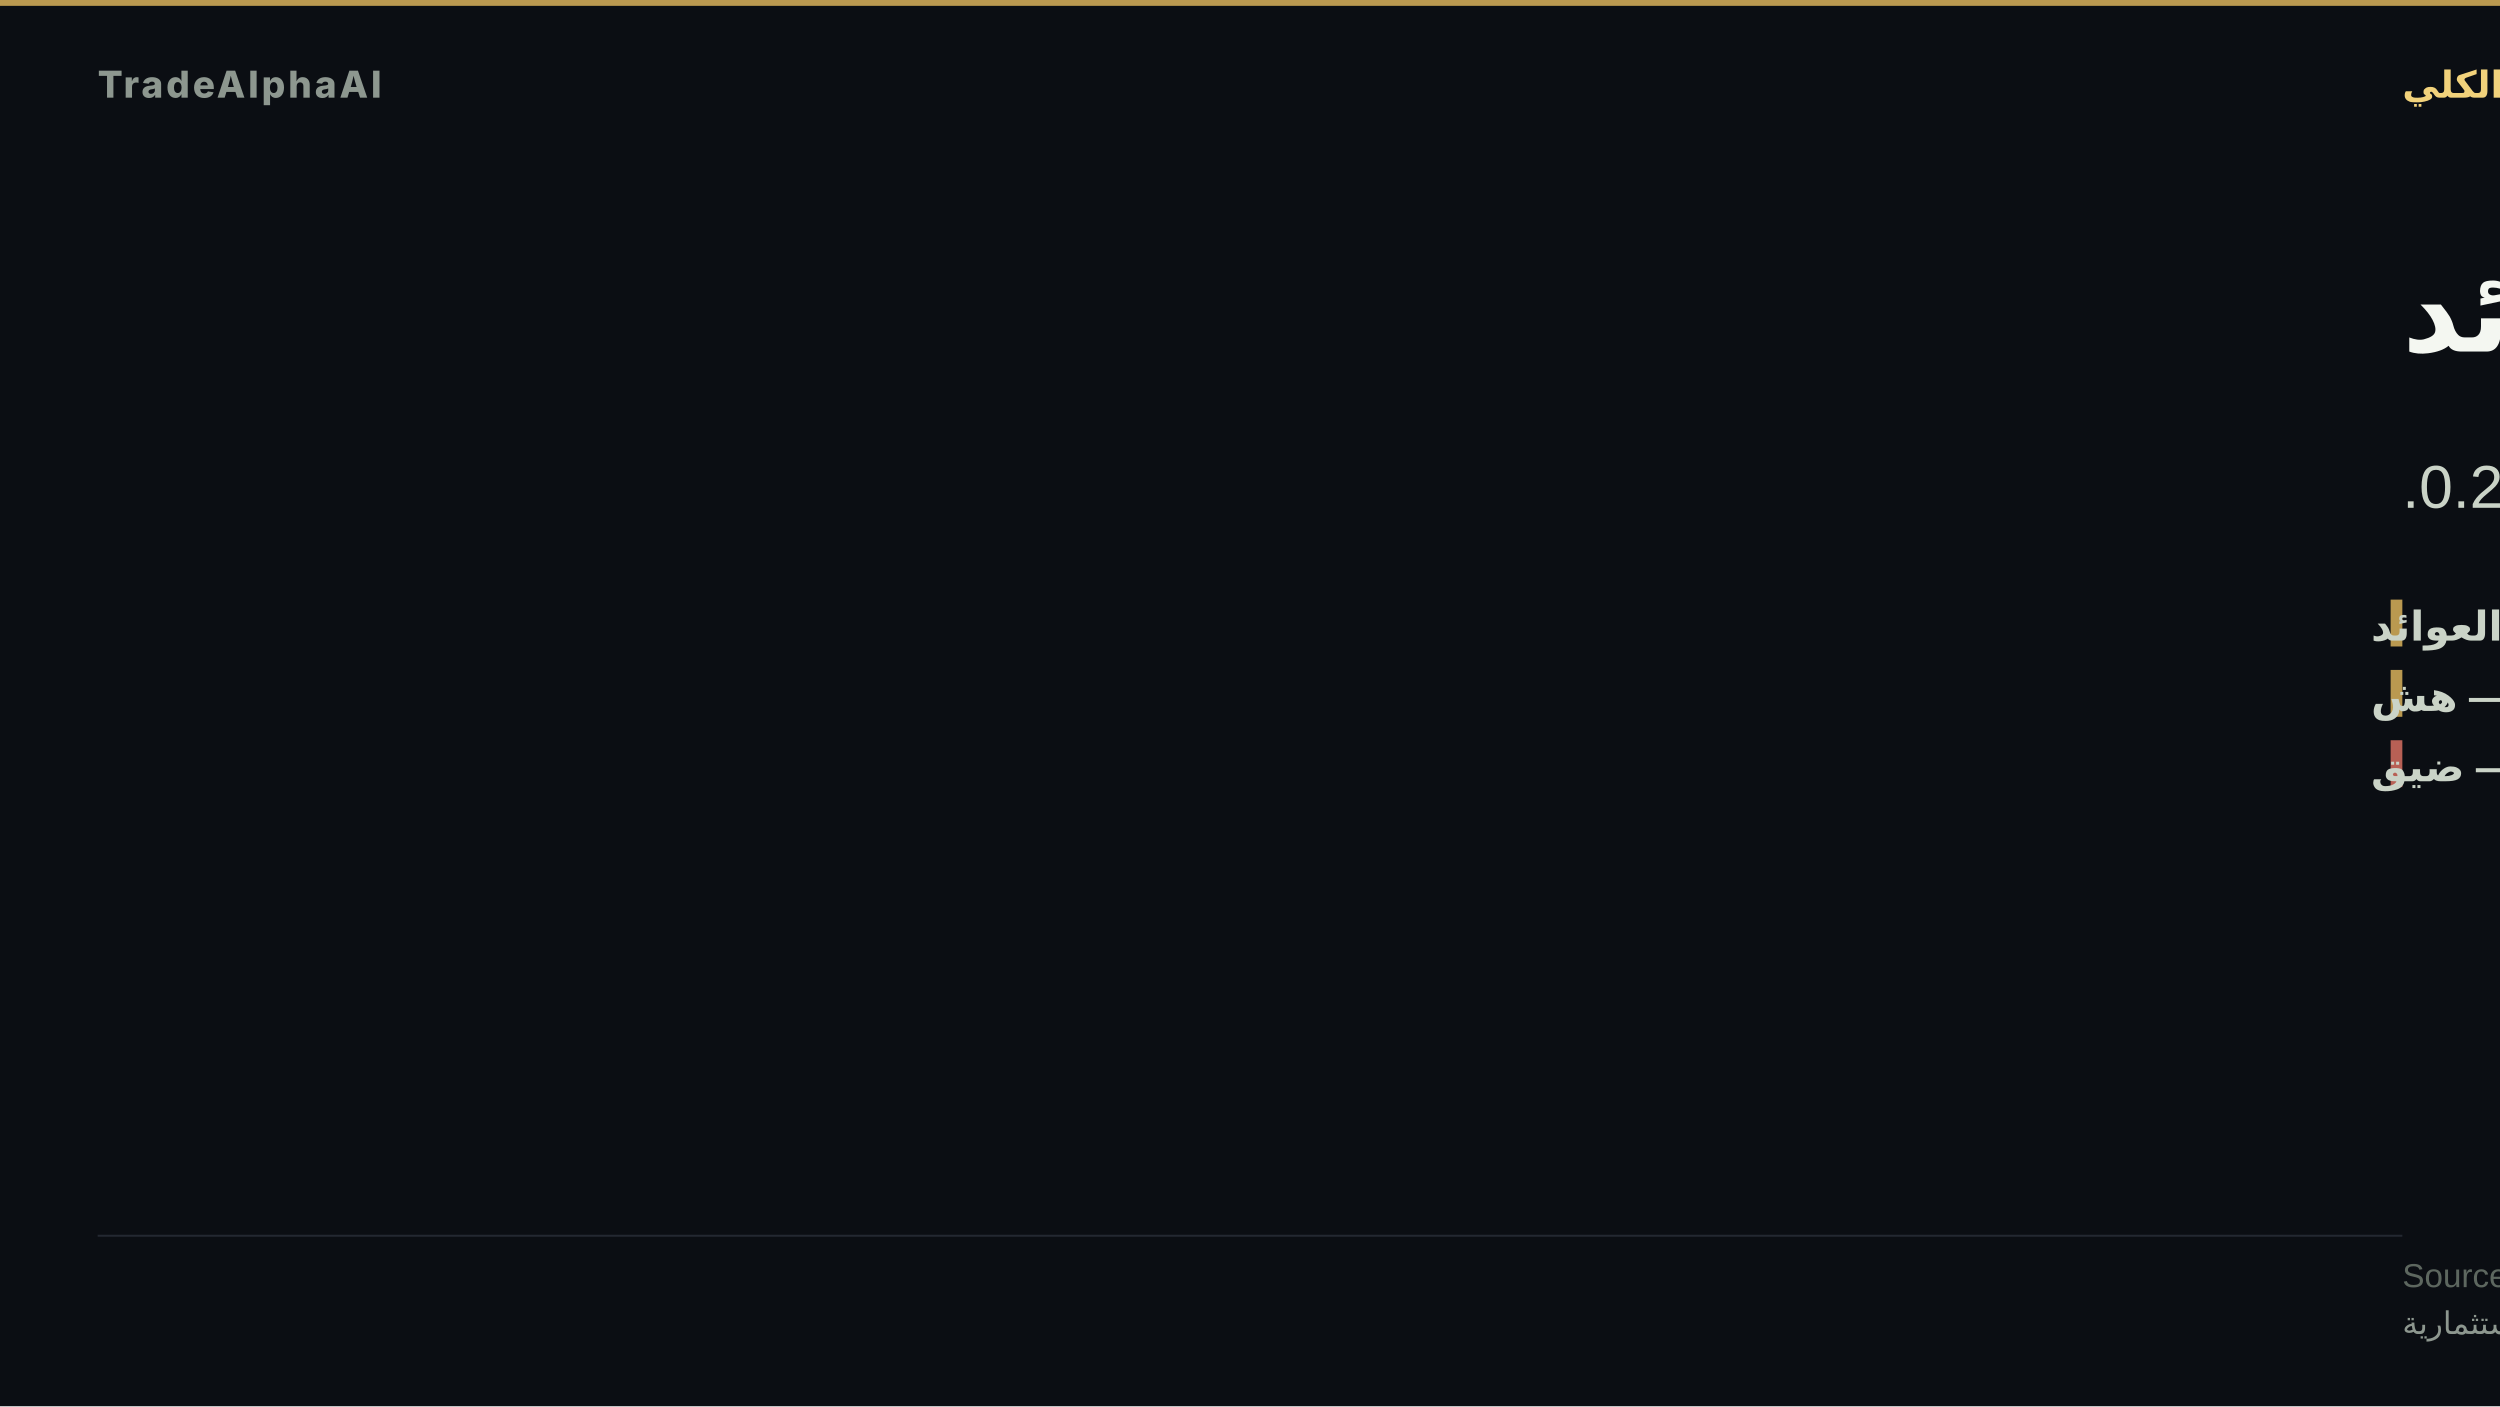
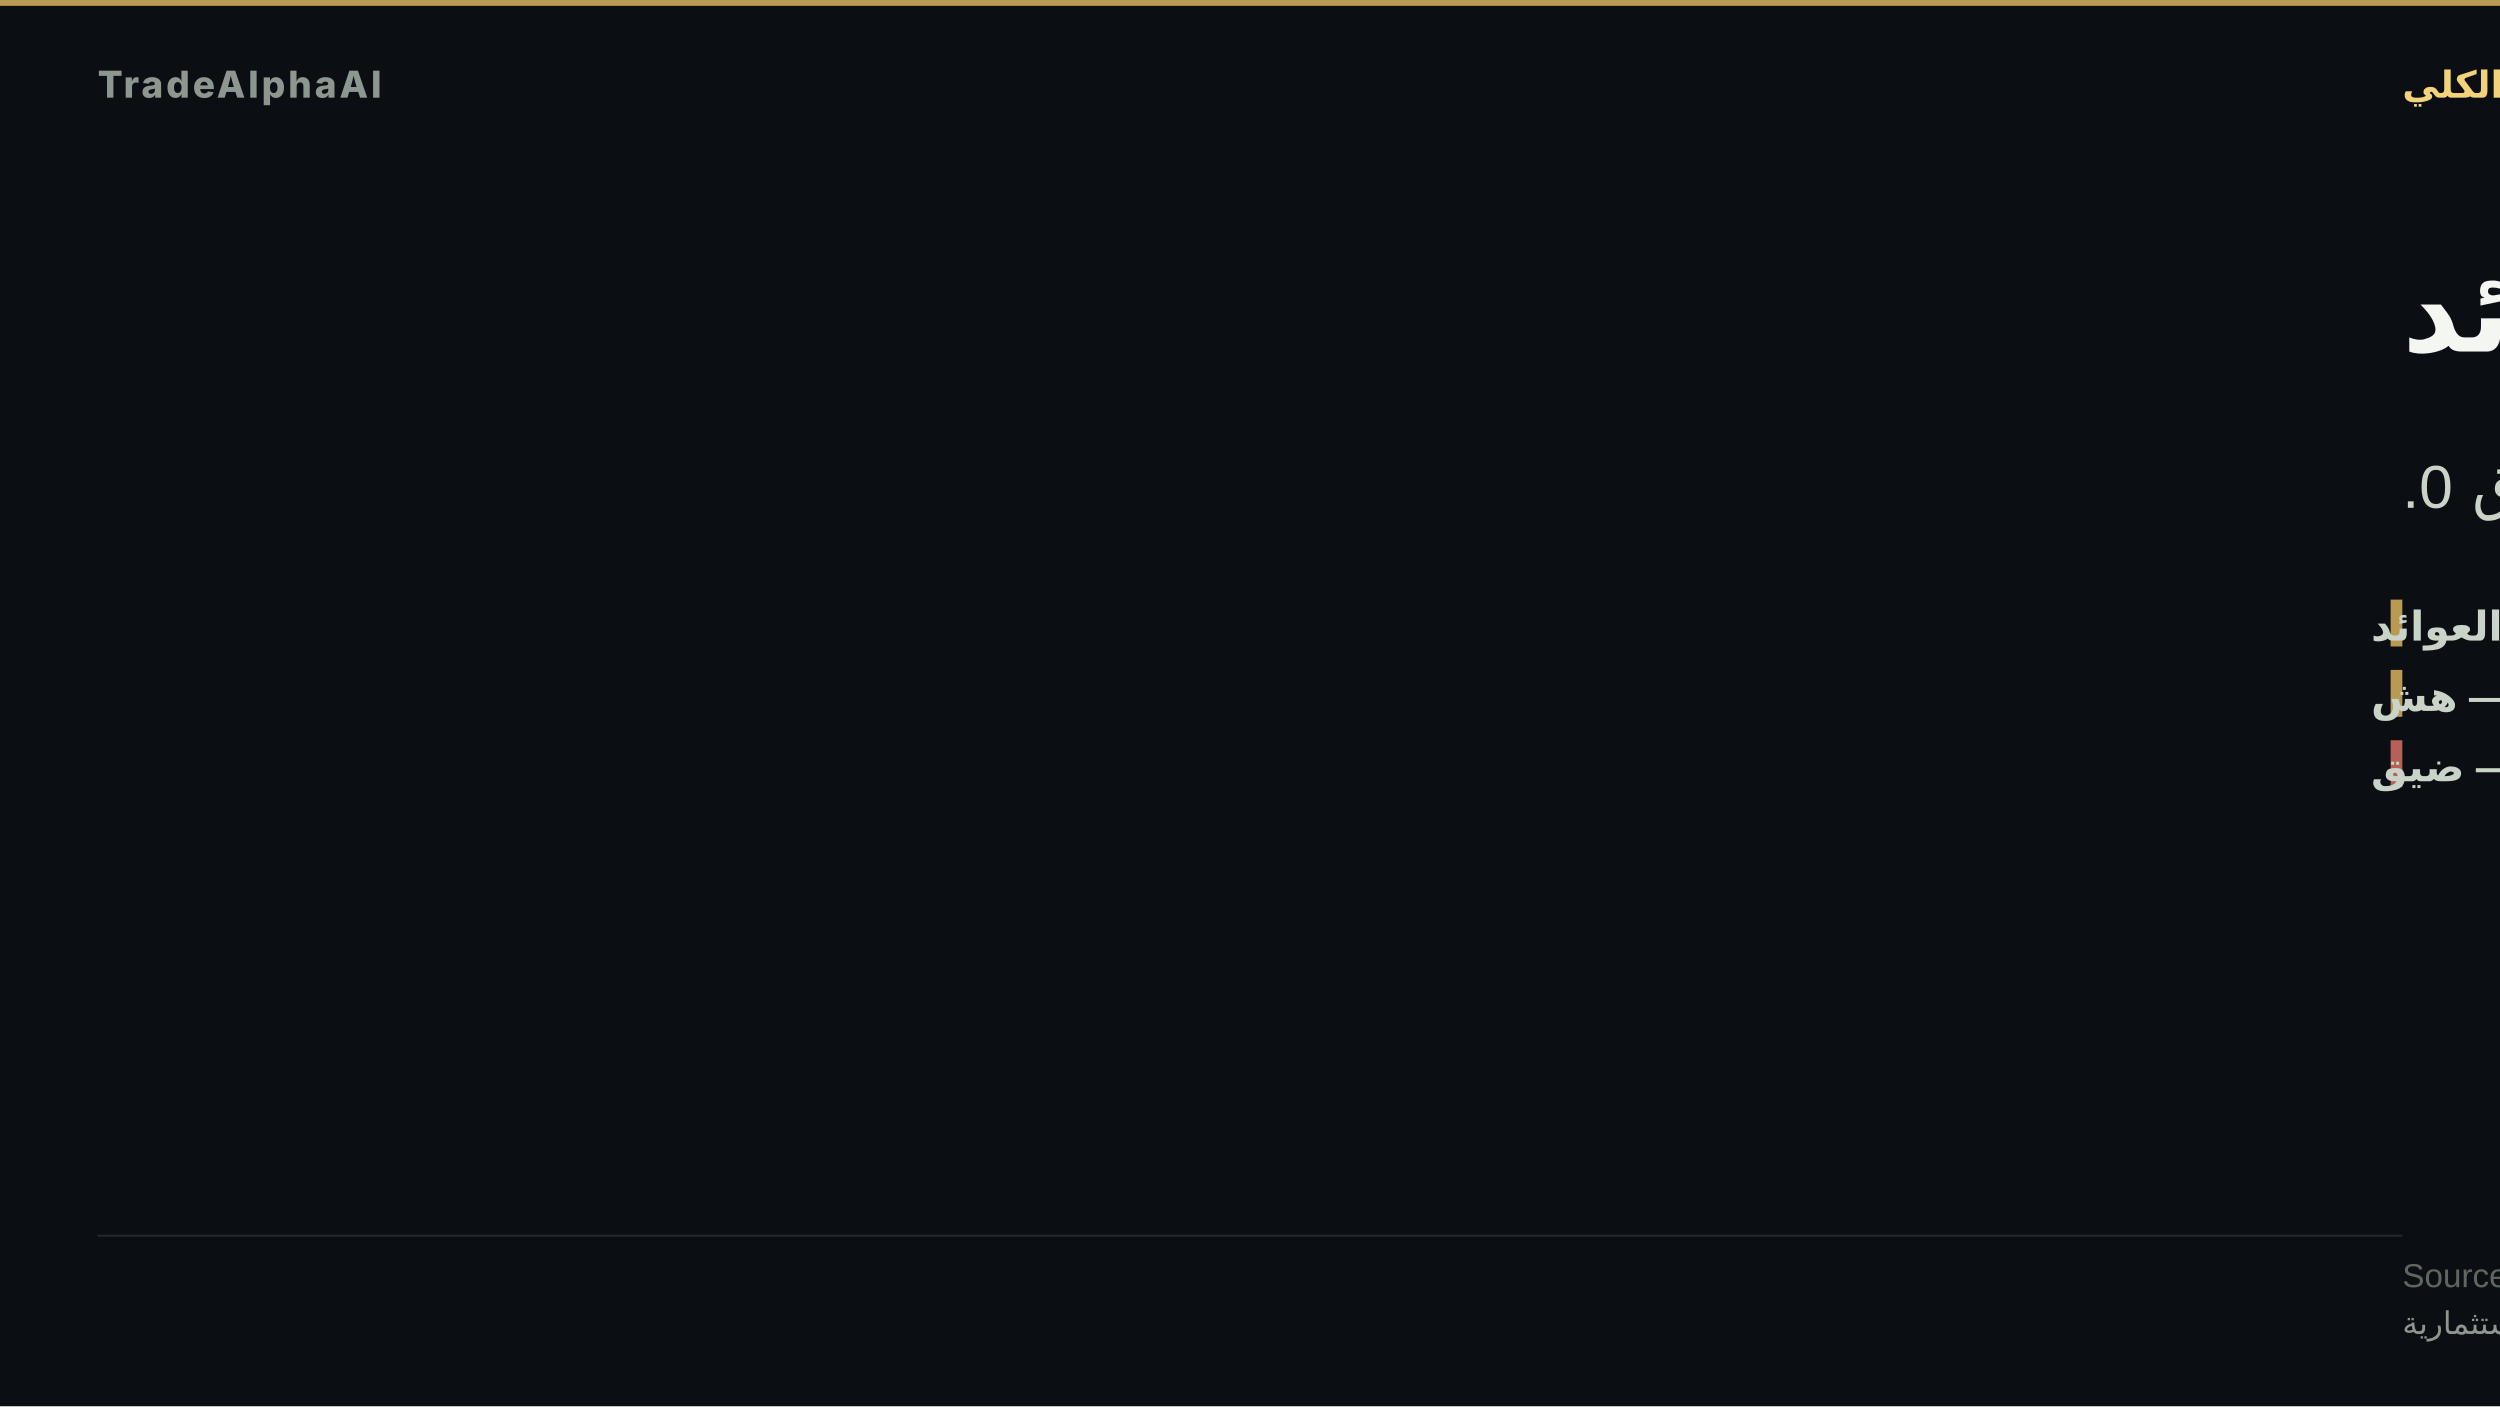
<svg xmlns="http://www.w3.org/2000/svg" width="1280" height="720" viewBox="0 0 1280 720" role="img" aria-label="ضغط العوائد">
  <rect width="1280" height="720" fill="#0b0e13" />
  <rect x="0" y="0" width="1280" height="3" fill="#d8b15a" opacity="0.85" />
  <text x="50" y="50" font-family="'Inter','Segoe UI','Helvetica Neue',Arial,sans-serif" font-size="19" font-weight="800" letter-spacing="1.5" fill="#8d978f" text-anchor="start">TradeAlphaAI</text>
  <text x="1230" y="50" font-family="'Tajawal','Cairo','Segoe UI',Arial,sans-serif" font-size="19" font-weight="700" letter-spacing="0" fill="#f2d27b" text-anchor="end" direction="rtl">النظام الكلي</text>
  <text x="1230" y="180" font-family="'Tajawal','Cairo','Segoe UI',Arial,sans-serif" font-size="58" font-weight="800" fill="#f4f7f1" text-anchor="end" direction="rtl">ضغط العوائد</text>
-   <text x="1230" y="260" font-family="'Tajawal','Cairo','Segoe UI',Arial,sans-serif" font-size="31" font-weight="500" fill="#cad3c7" text-anchor="end" direction="rtl">سيولة ضغط العوائد · استقرار هش · اتساق 0.2.</text>
+   <text x="1230" y="260" font-family="'Tajawal','Cairo','Segoe UI',Arial,sans-serif" font-size="31" font-weight="500" fill="#cad3c7" text-anchor="end" direction="rtl">سيولة ضغط العوائد · استقرار هش · اتساق 0.</text>
  <rect x="1224" y="307" width="6" height="24" fill="#d8b15a" opacity="0.85" />
  <text x="1214" y="328" font-family="'Tajawal','Cairo','Segoe UI',Arial,sans-serif" font-size="21" font-weight="600" fill="#cad3c7" text-anchor="end" direction="rtl">السيولة — ضغط العوائد</text>
  <rect x="1224" y="343" width="6" height="24" fill="#d8b15a" opacity="0.85" />
  <text x="1214" y="364" font-family="'Tajawal','Cairo','Segoe UI',Arial,sans-serif" font-size="21" font-weight="600" fill="#cad3c7" text-anchor="end" direction="rtl">الاستقرار — هش</text>
  <rect x="1224" y="379" width="6" height="24" fill="#d66e60" opacity="0.85" />
  <text x="1214" y="400" font-family="'Tajawal','Cairo','Segoe UI',Arial,sans-serif" font-size="21" font-weight="600" fill="#cad3c7" text-anchor="end" direction="rtl">الاتساع — ضيق</text>
  <rect x="50" y="632.2" width="1180" height="1" fill="rgba(148,163,184,0.18)" />
  <text x="1230" y="659" font-family="'Tajawal','Cairo','Segoe UI',Arial,sans-serif" font-size="17" fill="#5d675f" text-anchor="end" direction="rtl">Source: TradeAlphaAI macro-reactions + liquidity-regime artifacts</text>
  <text x="1230" y="683" font-family="'Tajawal','Cairo','Segoe UI',Arial,sans-serif" font-size="16" fill="#8d978f" text-anchor="end" direction="rtl">استخبارات سوق تعليمية — ليست نصيحة استثمارية</text>
</svg>
